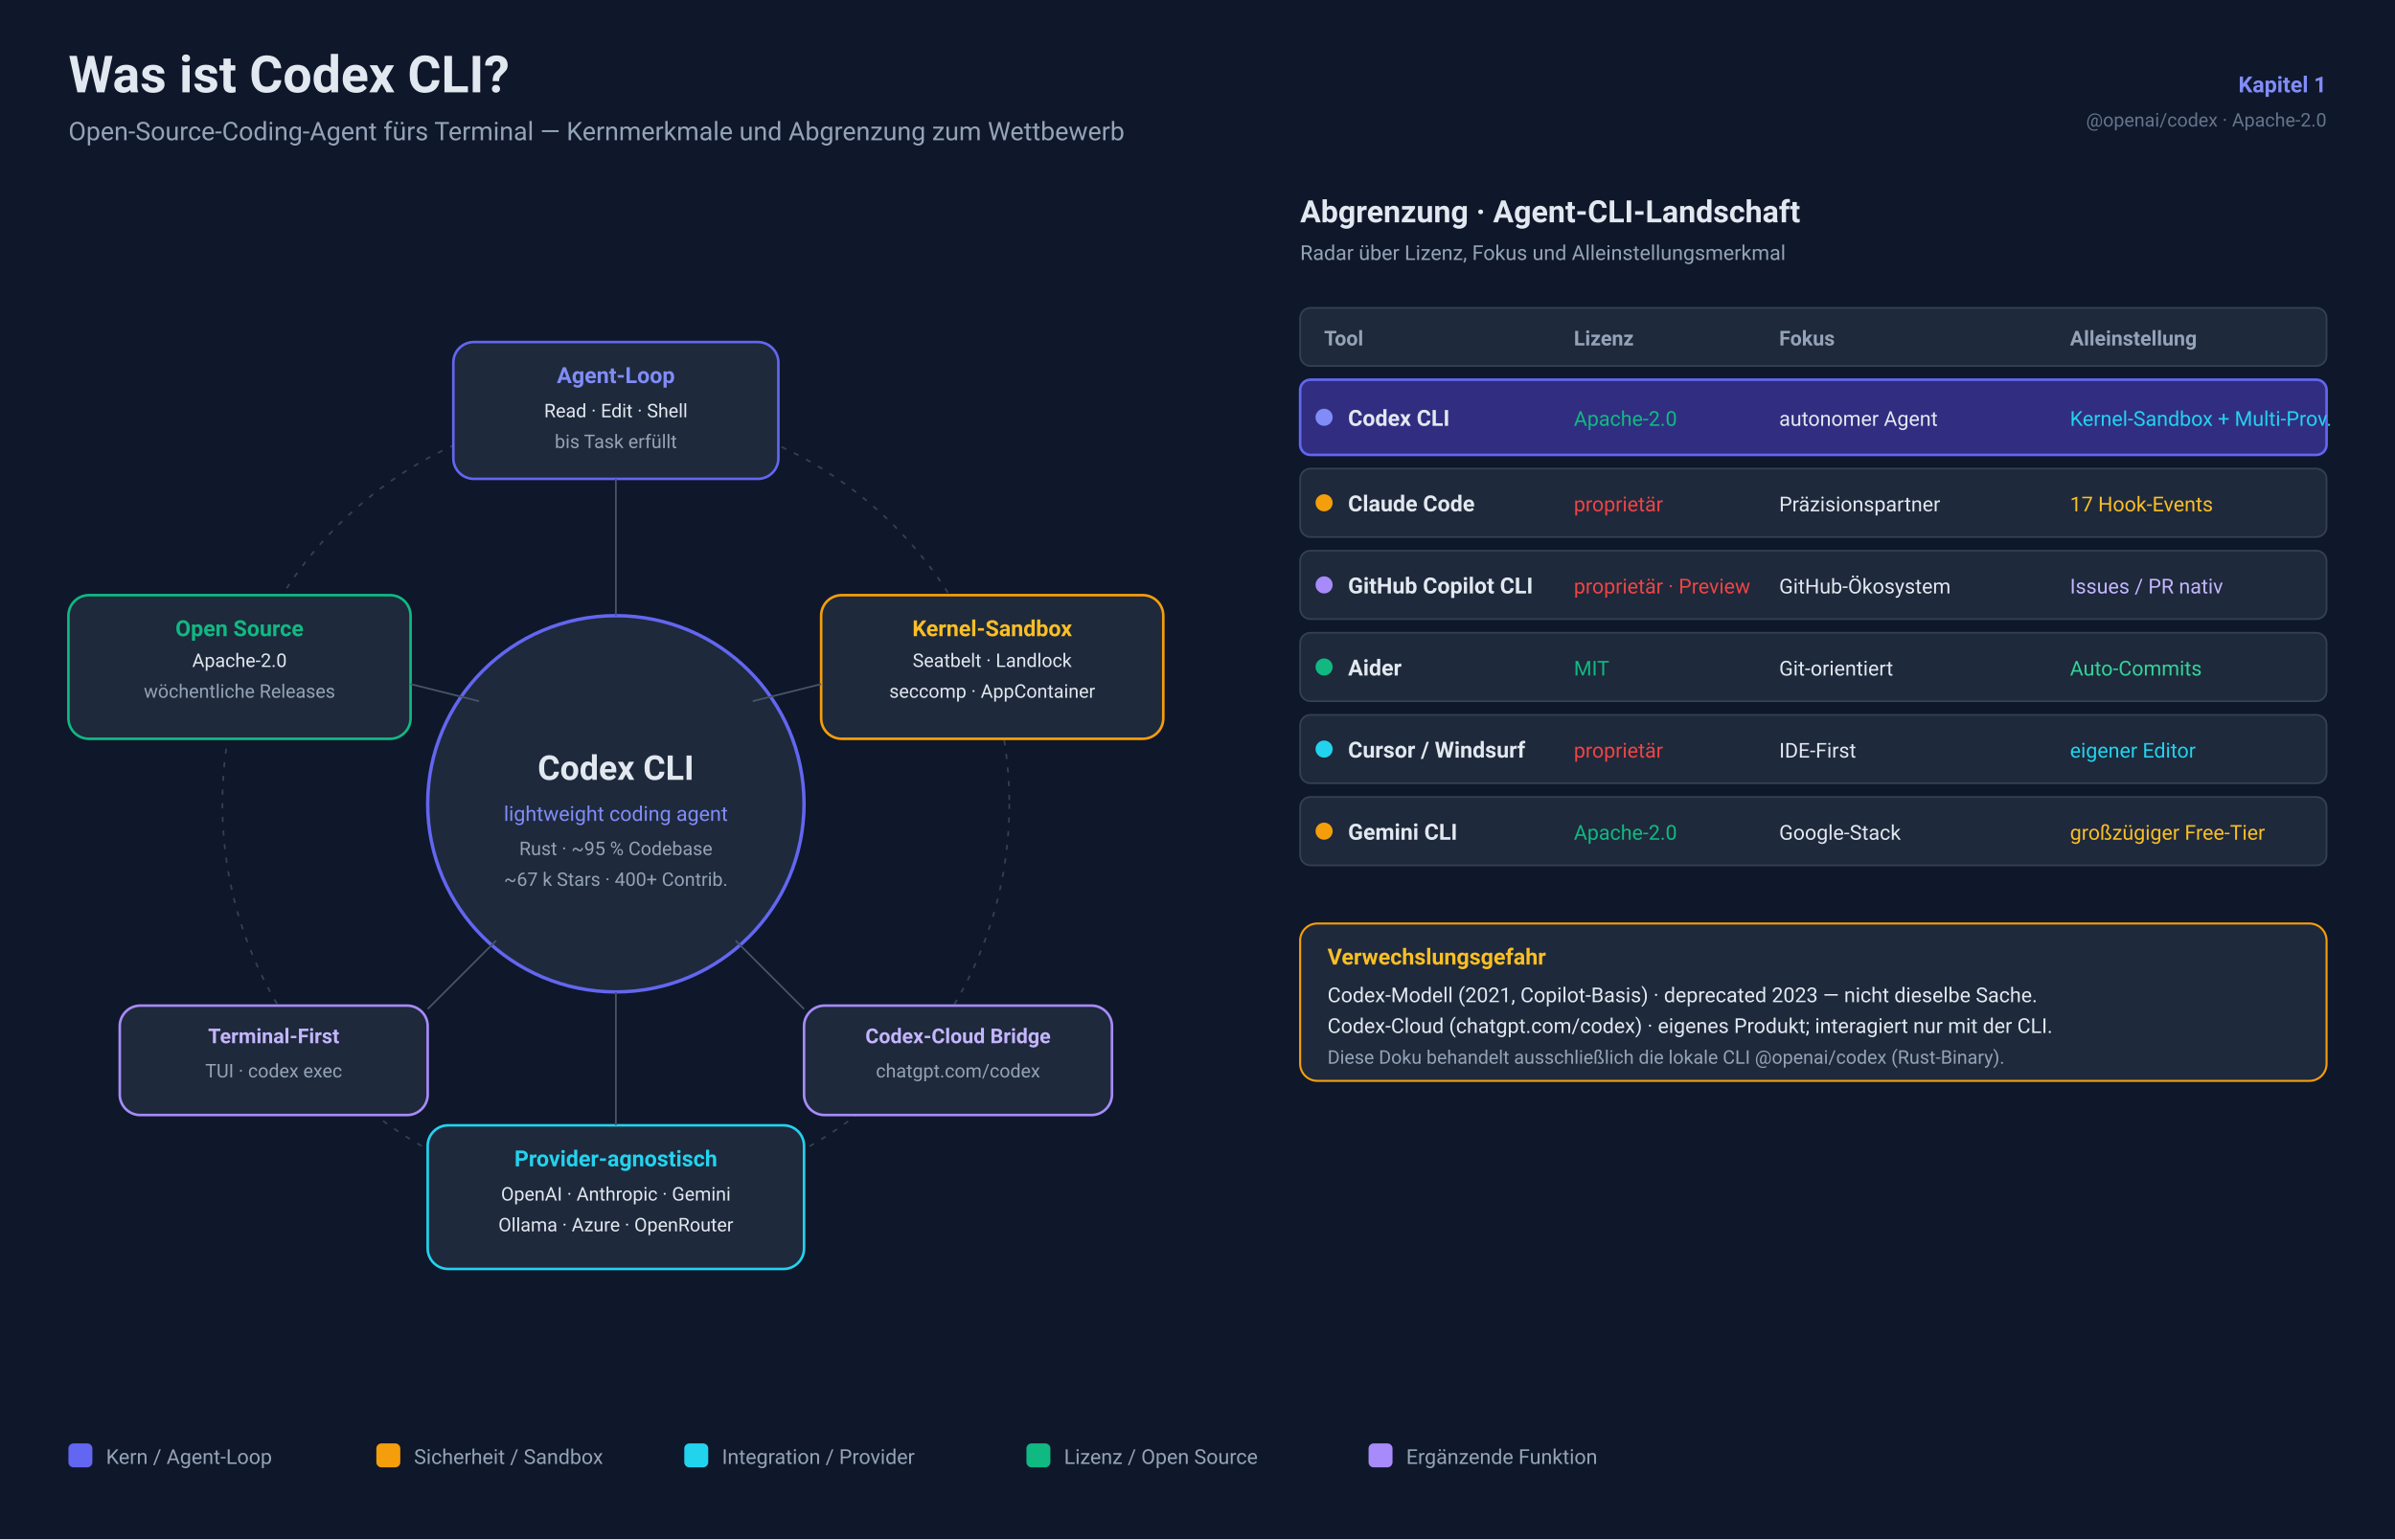
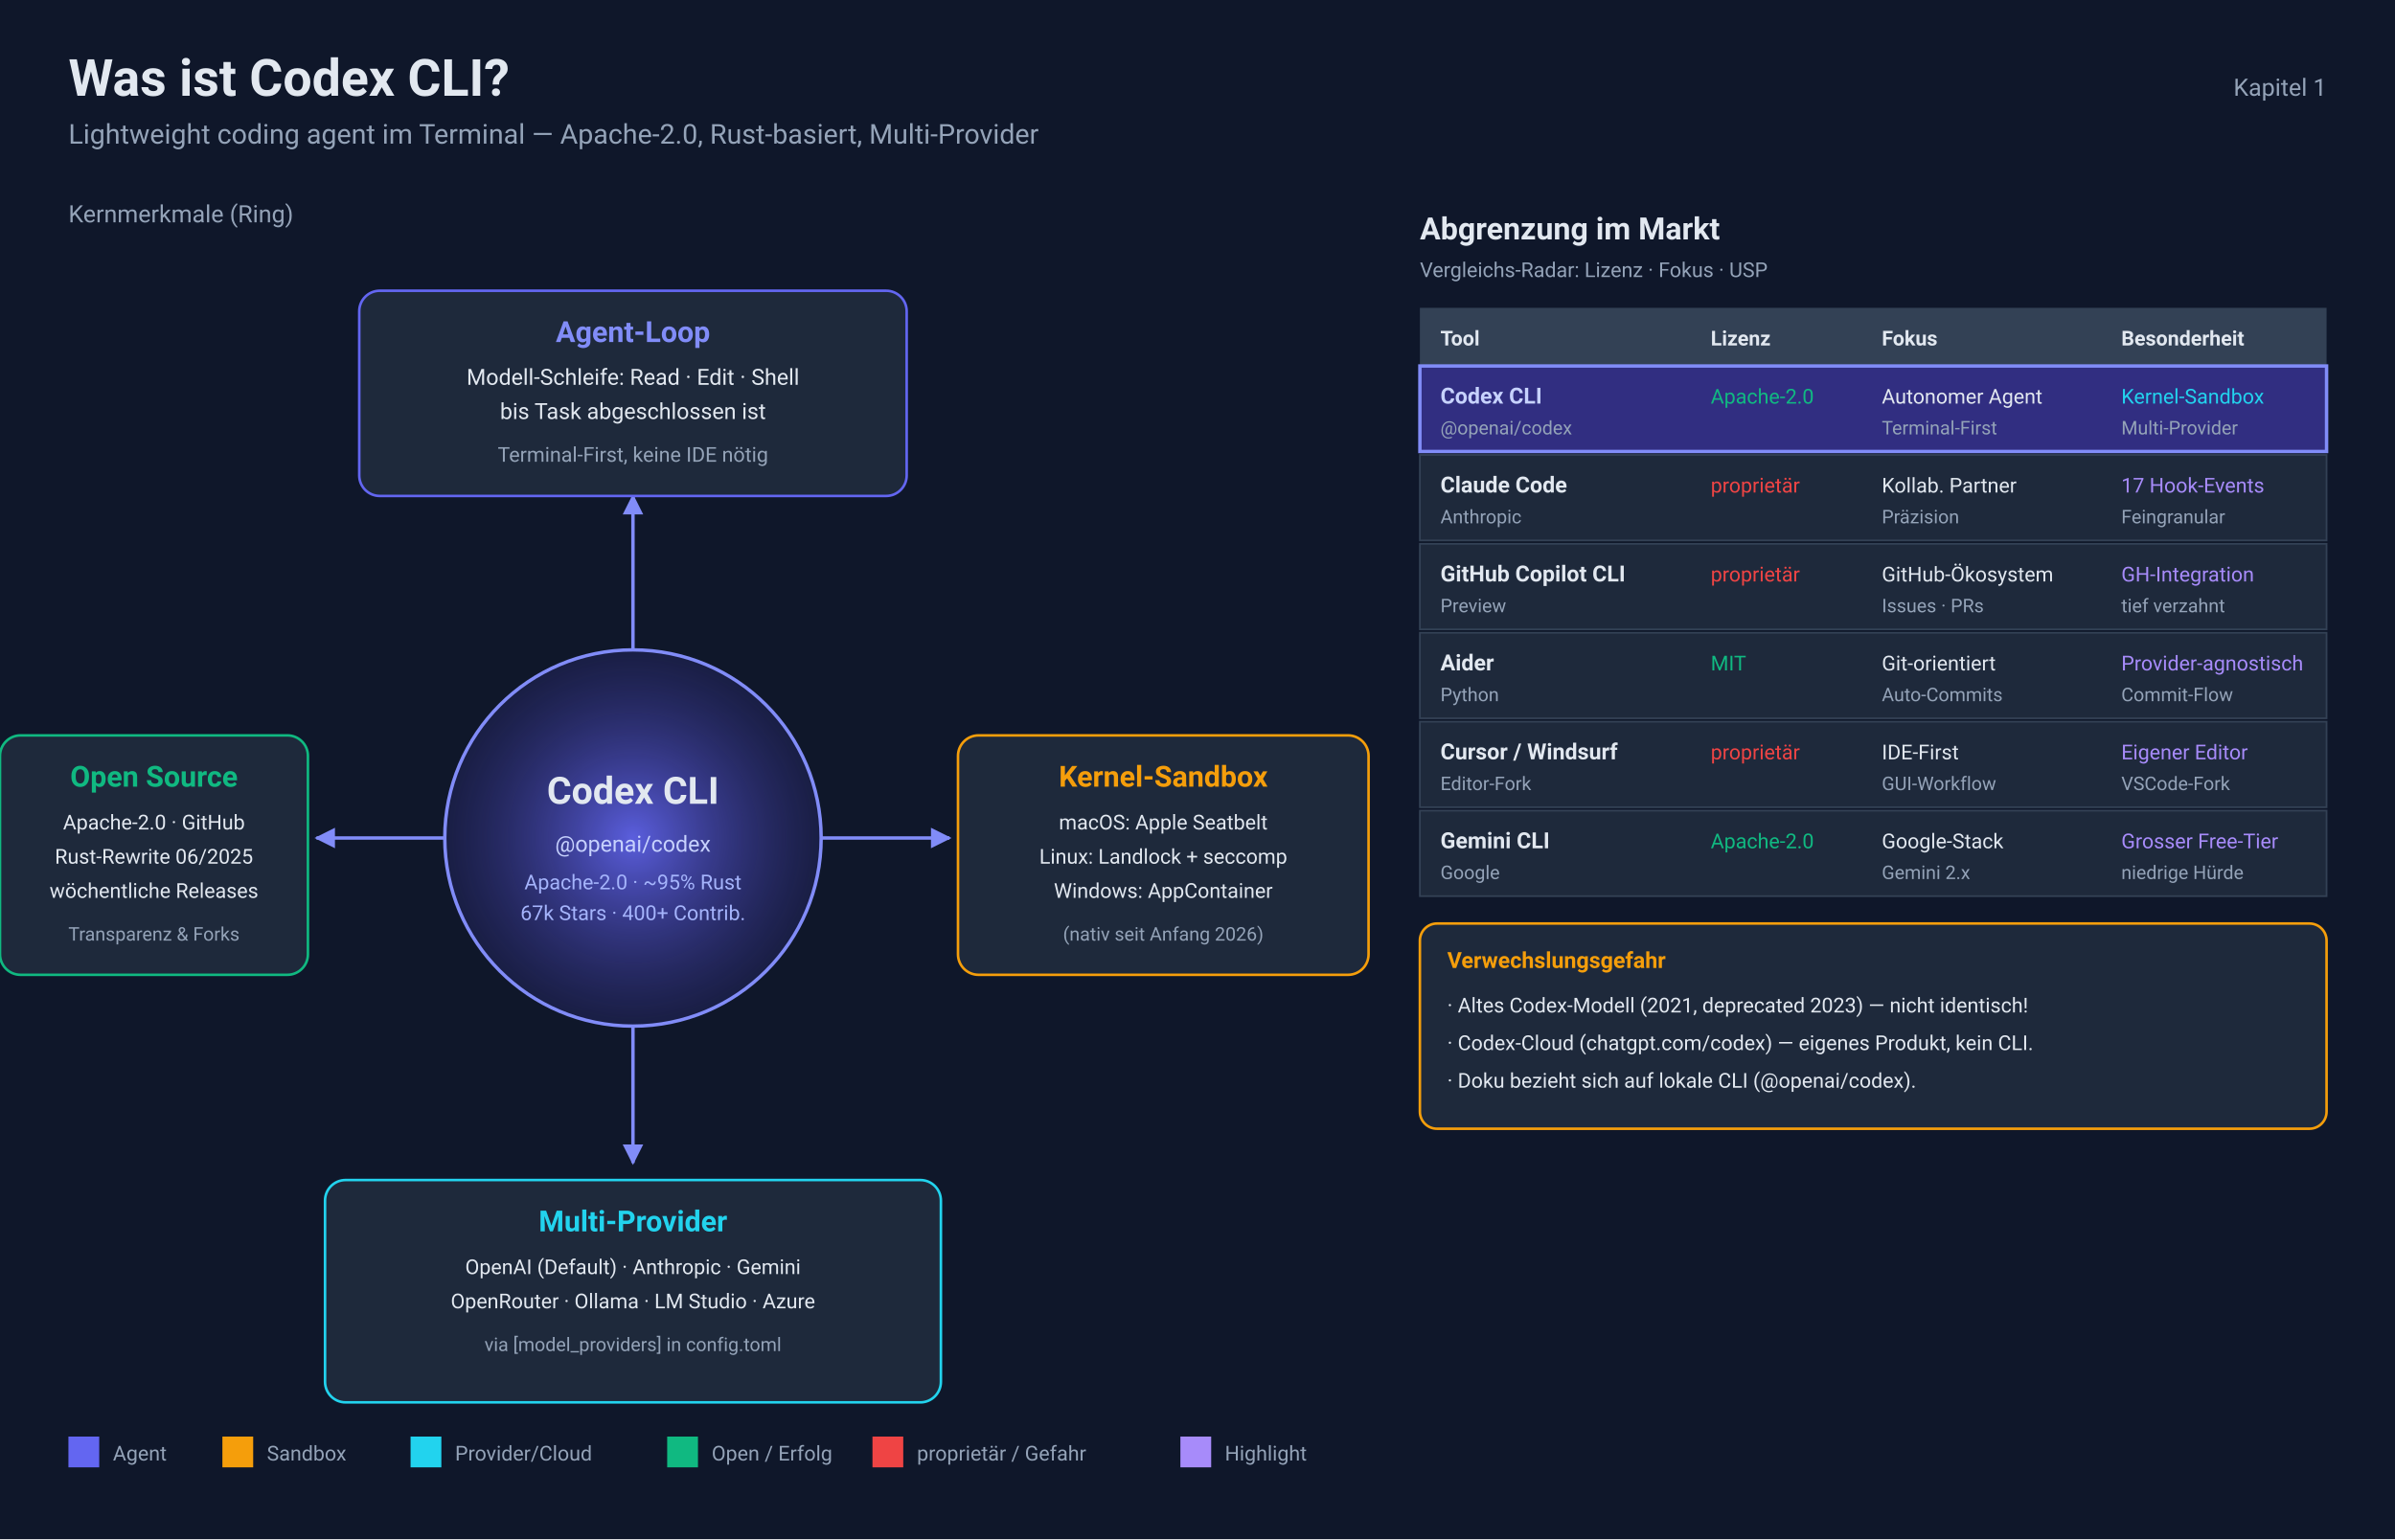
<svg xmlns="http://www.w3.org/2000/svg" viewBox="0 0 1400 900" font-family="system-ui, -apple-system, 'Segoe UI', Roboto, sans-serif">
+   <defs>
+     <marker id="arrowIndigo" viewBox="0 0 10 10" refX="9" refY="5" markerWidth="6" markerHeight="6" orient="auto-start-reverse">
+       <path d="M0,0 L10,5 L0,10 z" fill="#818cf8" />
+     </marker>
+     <radialGradient id="coreGrad" cx="50%" cy="50%" r="50%">
+       <stop offset="0%" stop-color="#6366f1" stop-opacity="0.9" />
+       <stop offset="100%" stop-color="#312e81" stop-opacity="0.3" />
+     </radialGradient>
+   </defs>
  <rect width="1400" height="900" fill="#0f172a" />
-   <text x="40" y="54" fill="#e2e8f0" font-size="30" font-weight="700">Was ist Codex CLI?</text>
-   <text x="40" y="82" fill="#94a3b8" font-size="15">Open-Source-Coding-Agent fürs Terminal — Kernmerkmale und Abgrenzung zum Wettbewerb</text>
-   <text x="1360" y="54" fill="#818cf8" font-size="13" text-anchor="end" font-weight="600">Kapitel 1</text>
-   <text x="1360" y="74" fill="#64748b" font-size="11" text-anchor="end">@openai/codex · Apache-2.0</text>
-   <g transform="translate(360,470)">
-     <circle r="230" fill="none" stroke="#334155" stroke-width="1" stroke-dasharray="3 5" />
-     <circle r="110" fill="#1e293b" stroke="#6366f1" stroke-width="2" />
-     <text x="0" y="-14" fill="#e2e8f0" text-anchor="middle" font-size="20" font-weight="700">Codex CLI</text>
-     <text x="0" y="10" fill="#818cf8" text-anchor="middle" font-size="12">lightweight coding agent</text>
-     <text x="0" y="30" fill="#94a3b8" text-anchor="middle" font-size="11">Rust · ~95 % Codebase</text>
-     <text x="0" y="48" fill="#94a3b8" text-anchor="middle" font-size="11">~67 k Stars · 400+ Contrib.</text>
-     <g transform="translate(0,-230)">
-       <rect x="-95" y="-40" width="190" height="80" rx="12" fill="#1e293b" stroke="#6366f1" stroke-width="1.5" />
-       <text x="0" y="-16" fill="#818cf8" text-anchor="middle" font-size="13" font-weight="700">Agent-Loop</text>
-       <text x="0" y="4" fill="#e2e8f0" text-anchor="middle" font-size="11">Read · Edit · Shell</text>
-       <text x="0" y="22" fill="#94a3b8" text-anchor="middle" font-size="11">bis Task erfüllt</text>
+   <text x="40" y="56" font-size="30" font-weight="700" fill="#e2e8f0">Was ist Codex CLI?</text>
+   <text x="40" y="84" font-size="16" fill="#94a3b8">Lightweight coding agent im Terminal — Apache-2.0, Rust-basiert, Multi-Provider</text>
+   <text x="1360" y="56" font-size="14" fill="#94a3b8" text-anchor="end">Kapitel 1</text>
+   <g transform="translate(0,110)">
+     <text x="40" y="20" font-size="14" fill="#94a3b8">Kernmerkmale (Ring)</text>
+     <circle cx="370" cy="380" r="110" fill="url(#coreGrad)" stroke="#818cf8" stroke-width="2" />
+     <text x="370" y="360" text-anchor="middle" font-size="22" font-weight="700" fill="#e2e8f0">Codex CLI</text>
+     <text x="370" y="388" text-anchor="middle" font-size="13" fill="#c7d2fe">@openai/codex</text>
+     <text x="370" y="410" text-anchor="middle" font-size="12" fill="#a5b4fc">Apache-2.0 · ~95% Rust</text>
+     <text x="370" y="428" text-anchor="middle" font-size="12" fill="#a5b4fc">67k Stars · 400+ Contrib.</text>
+     <g>
+       <line x1="370" y1="270" x2="370" y2="180" stroke="#818cf8" stroke-width="2" marker-end="url(#arrowIndigo)" />
+       <rect x="210" y="60" width="320" height="120" rx="12" fill="#1e293b" stroke="#6366f1" stroke-width="1.5" />
+       <text x="370" y="90" text-anchor="middle" font-size="17" font-weight="700" fill="#818cf8">Agent-Loop</text>
+       <text x="370" y="115" text-anchor="middle" font-size="13" fill="#e2e8f0">Modell-Schleife: Read · Edit · Shell</text>
+       <text x="370" y="135" text-anchor="middle" font-size="13" fill="#e2e8f0">bis Task abgeschlossen ist</text>
+       <text x="370" y="160" text-anchor="middle" font-size="12" fill="#94a3b8">Terminal-First, keine IDE nötig</text>
    </g>
-     <g transform="translate(220,-80)">
-       <rect x="-100" y="-42" width="200" height="84" rx="12" fill="#1e293b" stroke="#f59e0b" stroke-width="1.5" />
-       <text x="0" y="-18" fill="#fbbf24" text-anchor="middle" font-size="13" font-weight="700">Kernel-Sandbox</text>
-       <text x="0" y="0" fill="#e2e8f0" text-anchor="middle" font-size="11">Seatbelt · Landlock</text>
-       <text x="0" y="18" fill="#e2e8f0" text-anchor="middle" font-size="11">seccomp · AppContainer</text>
+     <g>
+       <line x1="480" y1="380" x2="555" y2="380" stroke="#818cf8" stroke-width="2" marker-end="url(#arrowIndigo)" />
+       <rect x="560" y="320" width="240" height="140" rx="12" fill="#1e293b" stroke="#f59e0b" stroke-width="1.5" />
+       <text x="680" y="350" text-anchor="middle" font-size="17" font-weight="700" fill="#f59e0b">Kernel-Sandbox</text>
+       <text x="680" y="375" text-anchor="middle" font-size="12" fill="#e2e8f0">macOS: Apple Seatbelt</text>
+       <text x="680" y="395" text-anchor="middle" font-size="12" fill="#e2e8f0">Linux: Landlock + seccomp</text>
+       <text x="680" y="415" text-anchor="middle" font-size="12" fill="#e2e8f0">Windows: AppContainer</text>
+       <text x="680" y="440" text-anchor="middle" font-size="11" fill="#94a3b8">(nativ seit Anfang 2026)</text>
    </g>
-     <g transform="translate(0,230)">
-       <rect x="-110" y="-42" width="220" height="84" rx="12" fill="#1e293b" stroke="#22d3ee" stroke-width="1.5" />
-       <text x="0" y="-18" fill="#22d3ee" text-anchor="middle" font-size="13" font-weight="700">Provider-agnostisch</text>
-       <text x="0" y="2" fill="#e2e8f0" text-anchor="middle" font-size="11">OpenAI · Anthropic · Gemini</text>
-       <text x="0" y="20" fill="#e2e8f0" text-anchor="middle" font-size="11">Ollama · Azure · OpenRouter</text>
+     <g>
+       <line x1="370" y1="490" x2="370" y2="570" stroke="#818cf8" stroke-width="2" marker-end="url(#arrowIndigo)" />
+       <rect x="190" y="580" width="360" height="130" rx="12" fill="#1e293b" stroke="#22d3ee" stroke-width="1.5" />
+       <text x="370" y="610" text-anchor="middle" font-size="17" font-weight="700" fill="#22d3ee">Multi-Provider</text>
+       <text x="370" y="635" text-anchor="middle" font-size="12" fill="#e2e8f0">OpenAI (Default) · Anthropic · Gemini</text>
+       <text x="370" y="655" text-anchor="middle" font-size="12" fill="#e2e8f0">OpenRouter · Ollama · LM Studio · Azure</text>
+       <text x="370" y="680" text-anchor="middle" font-size="11" fill="#94a3b8">via [model_providers] in config.toml</text>
    </g>
-     <g transform="translate(-220,-80)">
-       <rect x="-100" y="-42" width="200" height="84" rx="12" fill="#1e293b" stroke="#10b981" stroke-width="1.5" />
-       <text x="0" y="-18" fill="#10b981" text-anchor="middle" font-size="13" font-weight="700">Open Source</text>
-       <text x="0" y="0" fill="#e2e8f0" text-anchor="middle" font-size="11">Apache-2.0</text>
-       <text x="0" y="18" fill="#94a3b8" text-anchor="middle" font-size="11">wöchentliche Releases</text>
-     </g>
-     <g transform="translate(-200,150)">
-       <rect x="-90" y="-32" width="180" height="64" rx="12" fill="#1e293b" stroke="#a78bfa" stroke-width="1.5" />
-       <text x="0" y="-10" fill="#c4b5fd" text-anchor="middle" font-size="12" font-weight="700">Terminal-First</text>
-       <text x="0" y="10" fill="#94a3b8" text-anchor="middle" font-size="11">TUI · codex exec</text>
-     </g>
-     <g transform="translate(200,150)">
-       <rect x="-90" y="-32" width="180" height="64" rx="12" fill="#1e293b" stroke="#a78bfa" stroke-width="1.5" />
-       <text x="0" y="-10" fill="#c4b5fd" text-anchor="middle" font-size="12" font-weight="700">Codex-Cloud Bridge</text>
-       <text x="0" y="10" fill="#94a3b8" text-anchor="middle" font-size="11">chatgpt.com/codex</text>
-     </g>
-     <g stroke="#475569" stroke-width="1" fill="none">
-       <line x1="0" y1="-190" x2="0" y2="-110" />
-       <line x1="120" y1="-70" x2="80" y2="-60" />
-       <line x1="-120" y1="-70" x2="-80" y2="-60" />
-       <line x1="0" y1="188" x2="0" y2="110" />
-       <line x1="-110" y1="120" x2="-70" y2="80" />
-       <line x1="110" y1="120" x2="70" y2="80" />
+     <g>
+       <line x1="260" y1="380" x2="185" y2="380" stroke="#818cf8" stroke-width="2" marker-end="url(#arrowIndigo)" />
+       <rect x="0" y="320" width="180" height="140" rx="12" fill="#1e293b" stroke="#10b981" stroke-width="1.5" />
+       <text x="90" y="350" text-anchor="middle" font-size="17" font-weight="700" fill="#10b981">Open Source</text>
+       <text x="90" y="375" text-anchor="middle" font-size="12" fill="#e2e8f0">Apache-2.0 · GitHub</text>
+       <text x="90" y="395" text-anchor="middle" font-size="12" fill="#e2e8f0">Rust-Rewrite 06/2025</text>
+       <text x="90" y="415" text-anchor="middle" font-size="12" fill="#e2e8f0">wöchentliche Releases</text>
+       <text x="90" y="440" text-anchor="middle" font-size="11" fill="#94a3b8">Transparenz &amp; Forks</text>
    </g>
  </g>
-   <g transform="translate(760,130)">
-     <text x="0" y="0" fill="#e2e8f0" font-size="18" font-weight="700">Abgrenzung · Agent-CLI-Landschaft</text>
-     <text x="0" y="22" fill="#94a3b8" font-size="12">Radar über Lizenz, Fokus und Alleinstellungsmerkmal</text>
-     <g transform="translate(0,50)">
-       <rect x="0" y="0" width="600" height="34" rx="6" fill="#1e293b" stroke="#334155" />
-       <text x="14" y="22" fill="#94a3b8" font-size="12" font-weight="600">Tool</text>
-       <text x="160" y="22" fill="#94a3b8" font-size="12" font-weight="600">Lizenz</text>
-       <text x="280" y="22" fill="#94a3b8" font-size="12" font-weight="600">Fokus</text>
-       <text x="450" y="22" fill="#94a3b8" font-size="12" font-weight="600">Alleinstellung</text>
+   <g transform="translate(830,120)">
+     <text x="0" y="20" font-size="18" font-weight="700" fill="#e2e8f0">Abgrenzung im Markt</text>
+     <text x="0" y="42" font-size="12" fill="#94a3b8">Vergleichs-Radar: Lizenz · Fokus · USP</text>
+     <g transform="translate(0,60)">
+       <rect x="0" y="0" width="530" height="34" fill="#334155" />
+       <text x="12" y="22" font-size="12" font-weight="700" fill="#e2e8f0">Tool</text>
+       <text x="170" y="22" font-size="12" font-weight="700" fill="#e2e8f0">Lizenz</text>
+       <text x="270" y="22" font-size="12" font-weight="700" fill="#e2e8f0">Fokus</text>
+       <text x="410" y="22" font-size="12" font-weight="700" fill="#e2e8f0">Besonderheit</text>
    </g>
-     <g transform="translate(0,92)">
-       <rect x="0" y="0" width="600" height="44" rx="6" fill="#312e81" stroke="#6366f1" stroke-width="1.5" />
-       <circle cx="14" cy="22" r="5" fill="#818cf8" />
-       <text x="28" y="27" fill="#e2e8f0" font-size="13" font-weight="700">Codex CLI</text>
-       <text x="160" y="27" fill="#10b981" font-size="12">Apache-2.0</text>
-       <text x="280" y="27" fill="#e2e8f0" font-size="12">autonomer Agent</text>
-       <text x="450" y="27" fill="#22d3ee" font-size="12">Kernel-Sandbox + Multi-Prov.</text>
+     <g transform="translate(0,94)">
+       <rect x="0" y="0" width="530" height="50" fill="#312e81" stroke="#818cf8" stroke-width="2" />
+       <text x="12" y="22" font-size="13" font-weight="700" fill="#c7d2fe">Codex CLI</text>
+       <text x="12" y="40" font-size="11" fill="#94a3b8">@openai/codex</text>
+       <text x="170" y="22" font-size="12" fill="#10b981">Apache-2.0</text>
+       <text x="270" y="22" font-size="12" fill="#e2e8f0">Autonomer Agent</text>
+       <text x="270" y="40" font-size="11" fill="#94a3b8">Terminal-First</text>
+       <text x="410" y="22" font-size="12" fill="#22d3ee">Kernel-Sandbox</text>
+       <text x="410" y="40" font-size="11" fill="#94a3b8">Multi-Provider</text>
    </g>
-     <g transform="translate(0,144)">
-       <rect x="0" y="0" width="600" height="40" rx="6" fill="#1e293b" stroke="#334155" />
-       <circle cx="14" cy="20" r="5" fill="#f59e0b" />
-       <text x="28" y="25" fill="#e2e8f0" font-size="13" font-weight="600">Claude Code</text>
-       <text x="160" y="25" fill="#ef4444" font-size="12">proprietär</text>
-       <text x="280" y="25" fill="#e2e8f0" font-size="12">Präzisionspartner</text>
-       <text x="450" y="25" fill="#fbbf24" font-size="12">17 Hook-Events</text>
+     <g transform="translate(0,146)">
+       <rect x="0" y="0" width="530" height="50" fill="#1e293b" stroke="#334155" />
+       <text x="12" y="22" font-size="13" font-weight="700" fill="#e2e8f0">Claude Code</text>
+       <text x="12" y="40" font-size="11" fill="#94a3b8">Anthropic</text>
+       <text x="170" y="22" font-size="12" fill="#ef4444">proprietär</text>
+       <text x="270" y="22" font-size="12" fill="#e2e8f0">Kollab. Partner</text>
+       <text x="270" y="40" font-size="11" fill="#94a3b8">Präzision</text>
+       <text x="410" y="22" font-size="12" fill="#a78bfa">17 Hook-Events</text>
+       <text x="410" y="40" font-size="11" fill="#94a3b8">Feingranular</text>
    </g>
-     <g transform="translate(0,192)">
-       <rect x="0" y="0" width="600" height="40" rx="6" fill="#1e293b" stroke="#334155" />
-       <circle cx="14" cy="20" r="5" fill="#a78bfa" />
-       <text x="28" y="25" fill="#e2e8f0" font-size="13" font-weight="600">GitHub Copilot CLI</text>
-       <text x="160" y="25" fill="#ef4444" font-size="12">proprietär · Preview</text>
-       <text x="280" y="25" fill="#e2e8f0" font-size="12">GitHub-Ökosystem</text>
-       <text x="450" y="25" fill="#c4b5fd" font-size="12">Issues / PR nativ</text>
+     <g transform="translate(0,198)">
+       <rect x="0" y="0" width="530" height="50" fill="#1e293b" stroke="#334155" />
+       <text x="12" y="22" font-size="13" font-weight="700" fill="#e2e8f0">GitHub Copilot CLI</text>
+       <text x="12" y="40" font-size="11" fill="#94a3b8">Preview</text>
+       <text x="170" y="22" font-size="12" fill="#ef4444">proprietär</text>
+       <text x="270" y="22" font-size="12" fill="#e2e8f0">GitHub-Ökosystem</text>
+       <text x="270" y="40" font-size="11" fill="#94a3b8">Issues · PRs</text>
+       <text x="410" y="22" font-size="12" fill="#a78bfa">GH-Integration</text>
+       <text x="410" y="40" font-size="11" fill="#94a3b8">tief verzahnt</text>
    </g>
-     <g transform="translate(0,240)">
-       <rect x="0" y="0" width="600" height="40" rx="6" fill="#1e293b" stroke="#334155" />
-       <circle cx="14" cy="20" r="5" fill="#10b981" />
-       <text x="28" y="25" fill="#e2e8f0" font-size="13" font-weight="600">Aider</text>
-       <text x="160" y="25" fill="#10b981" font-size="12">MIT</text>
-       <text x="280" y="25" fill="#e2e8f0" font-size="12">Git-orientiert</text>
-       <text x="450" y="25" fill="#34d399" font-size="12">Auto-Commits</text>
+     <g transform="translate(0,250)">
+       <rect x="0" y="0" width="530" height="50" fill="#1e293b" stroke="#334155" />
+       <text x="12" y="22" font-size="13" font-weight="700" fill="#e2e8f0">Aider</text>
+       <text x="12" y="40" font-size="11" fill="#94a3b8">Python</text>
+       <text x="170" y="22" font-size="12" fill="#10b981">MIT</text>
+       <text x="270" y="22" font-size="12" fill="#e2e8f0">Git-orientiert</text>
+       <text x="270" y="40" font-size="11" fill="#94a3b8">Auto-Commits</text>
+       <text x="410" y="22" font-size="12" fill="#a78bfa">Provider-agnostisch</text>
+       <text x="410" y="40" font-size="11" fill="#94a3b8">Commit-Flow</text>
    </g>
-     <g transform="translate(0,288)">
-       <rect x="0" y="0" width="600" height="40" rx="6" fill="#1e293b" stroke="#334155" />
-       <circle cx="14" cy="20" r="5" fill="#22d3ee" />
-       <text x="28" y="25" fill="#e2e8f0" font-size="13" font-weight="600">Cursor / Windsurf</text>
-       <text x="160" y="25" fill="#ef4444" font-size="12">proprietär</text>
-       <text x="280" y="25" fill="#e2e8f0" font-size="12">IDE-First</text>
-       <text x="450" y="25" fill="#22d3ee" font-size="12">eigener Editor</text>
+     <g transform="translate(0,302)">
+       <rect x="0" y="0" width="530" height="50" fill="#1e293b" stroke="#334155" />
+       <text x="12" y="22" font-size="13" font-weight="700" fill="#e2e8f0">Cursor / Windsurf</text>
+       <text x="12" y="40" font-size="11" fill="#94a3b8">Editor-Fork</text>
+       <text x="170" y="22" font-size="12" fill="#ef4444">proprietär</text>
+       <text x="270" y="22" font-size="12" fill="#e2e8f0">IDE-First</text>
+       <text x="270" y="40" font-size="11" fill="#94a3b8">GUI-Workflow</text>
+       <text x="410" y="22" font-size="12" fill="#a78bfa">Eigener Editor</text>
+       <text x="410" y="40" font-size="11" fill="#94a3b8">VSCode-Fork</text>
    </g>
-     <g transform="translate(0,336)">
-       <rect x="0" y="0" width="600" height="40" rx="6" fill="#1e293b" stroke="#334155" />
-       <circle cx="14" cy="20" r="5" fill="#f59e0b" />
-       <text x="28" y="25" fill="#e2e8f0" font-size="13" font-weight="600">Gemini CLI</text>
-       <text x="160" y="25" fill="#10b981" font-size="12">Apache-2.0</text>
-       <text x="280" y="25" fill="#e2e8f0" font-size="12">Google-Stack</text>
-       <text x="450" y="25" fill="#fbbf24" font-size="12">großzügiger Free-Tier</text>
+     <g transform="translate(0,354)">
+       <rect x="0" y="0" width="530" height="50" fill="#1e293b" stroke="#334155" />
+       <text x="12" y="22" font-size="13" font-weight="700" fill="#e2e8f0">Gemini CLI</text>
+       <text x="12" y="40" font-size="11" fill="#94a3b8">Google</text>
+       <text x="170" y="22" font-size="12" fill="#10b981">Apache-2.0</text>
+       <text x="270" y="22" font-size="12" fill="#e2e8f0">Google-Stack</text>
+       <text x="270" y="40" font-size="11" fill="#94a3b8">Gemini 2.x</text>
+       <text x="410" y="22" font-size="12" fill="#a78bfa">Grosser Free-Tier</text>
+       <text x="410" y="40" font-size="11" fill="#94a3b8">niedrige Hürde</text>
    </g>
-     <g transform="translate(0,410)">
-       <rect x="0" y="0" width="600" height="92" rx="10" fill="#1e293b" stroke="#f59e0b" stroke-width="1.2" />
-       <text x="16" y="24" fill="#fbbf24" font-size="13" font-weight="700">Verwechslungsgefahr</text>
-       <text x="16" y="46" fill="#e2e8f0" font-size="12">Codex-Modell (2021, Copilot-Basis) · deprecated 2023 — nicht dieselbe Sache.</text>
-       <text x="16" y="64" fill="#e2e8f0" font-size="12">Codex-Cloud (chatgpt.com/codex) · eigenes Produkt; interagiert nur mit der CLI.</text>
-       <text x="16" y="82" fill="#94a3b8" font-size="11">Diese Doku behandelt ausschließlich die lokale CLI @openai/codex (Rust-Binary).</text>
+     <g transform="translate(0,420)">
+       <rect x="0" y="0" width="530" height="120" rx="10" fill="#1e293b" stroke="#f59e0b" stroke-width="1.5" />
+       <text x="16" y="26" font-size="13" font-weight="700" fill="#f59e0b">Verwechslungsgefahr</text>
+       <text x="16" y="52" font-size="12" fill="#e2e8f0">· Altes Codex-Modell (2021, deprecated 2023) — nicht identisch!</text>
+       <text x="16" y="74" font-size="12" fill="#e2e8f0">· Codex-Cloud (chatgpt.com/codex) — eigenes Produkt, kein CLI.</text>
+       <text x="16" y="96" font-size="12" fill="#e2e8f0">· Doku bezieht sich auf lokale CLI (@openai/codex).</text>
    </g>
  </g>
-   <g transform="translate(40,860)">
-     <rect x="0" y="-16" width="14" height="14" rx="3" fill="#6366f1" />
-     <text x="22" y="-4" fill="#94a3b8" font-size="12">Kern / Agent-Loop</text>
-     <rect x="180" y="-16" width="14" height="14" rx="3" fill="#f59e0b" />
-     <text x="202" y="-4" fill="#94a3b8" font-size="12">Sicherheit / Sandbox</text>
-     <rect x="360" y="-16" width="14" height="14" rx="3" fill="#22d3ee" />
-     <text x="382" y="-4" fill="#94a3b8" font-size="12">Integration / Provider</text>
-     <rect x="560" y="-16" width="14" height="14" rx="3" fill="#10b981" />
-     <text x="582" y="-4" fill="#94a3b8" font-size="12">Lizenz / Open Source</text>
-     <rect x="760" y="-16" width="14" height="14" rx="3" fill="#a78bfa" />
-     <text x="782" y="-4" fill="#94a3b8" font-size="12">Ergänzende Funktion</text>
+   <g transform="translate(40,840)">
+     <rect x="0" y="0" width="18" height="18" fill="#6366f1" />
+     <text x="26" y="14" font-size="12" fill="#94a3b8">Agent</text>
+     <rect x="90" y="0" width="18" height="18" fill="#f59e0b" />
+     <text x="116" y="14" font-size="12" fill="#94a3b8">Sandbox</text>
+     <rect x="200" y="0" width="18" height="18" fill="#22d3ee" />
+     <text x="226" y="14" font-size="12" fill="#94a3b8">Provider/Cloud</text>
+     <rect x="350" y="0" width="18" height="18" fill="#10b981" />
+     <text x="376" y="14" font-size="12" fill="#94a3b8">Open / Erfolg</text>
+     <rect x="470" y="0" width="18" height="18" fill="#ef4444" />
+     <text x="496" y="14" font-size="12" fill="#94a3b8">proprietär / Gefahr</text>
+     <rect x="650" y="0" width="18" height="18" fill="#a78bfa" />
+     <text x="676" y="14" font-size="12" fill="#94a3b8">Highlight</text>
  </g>
</svg>
